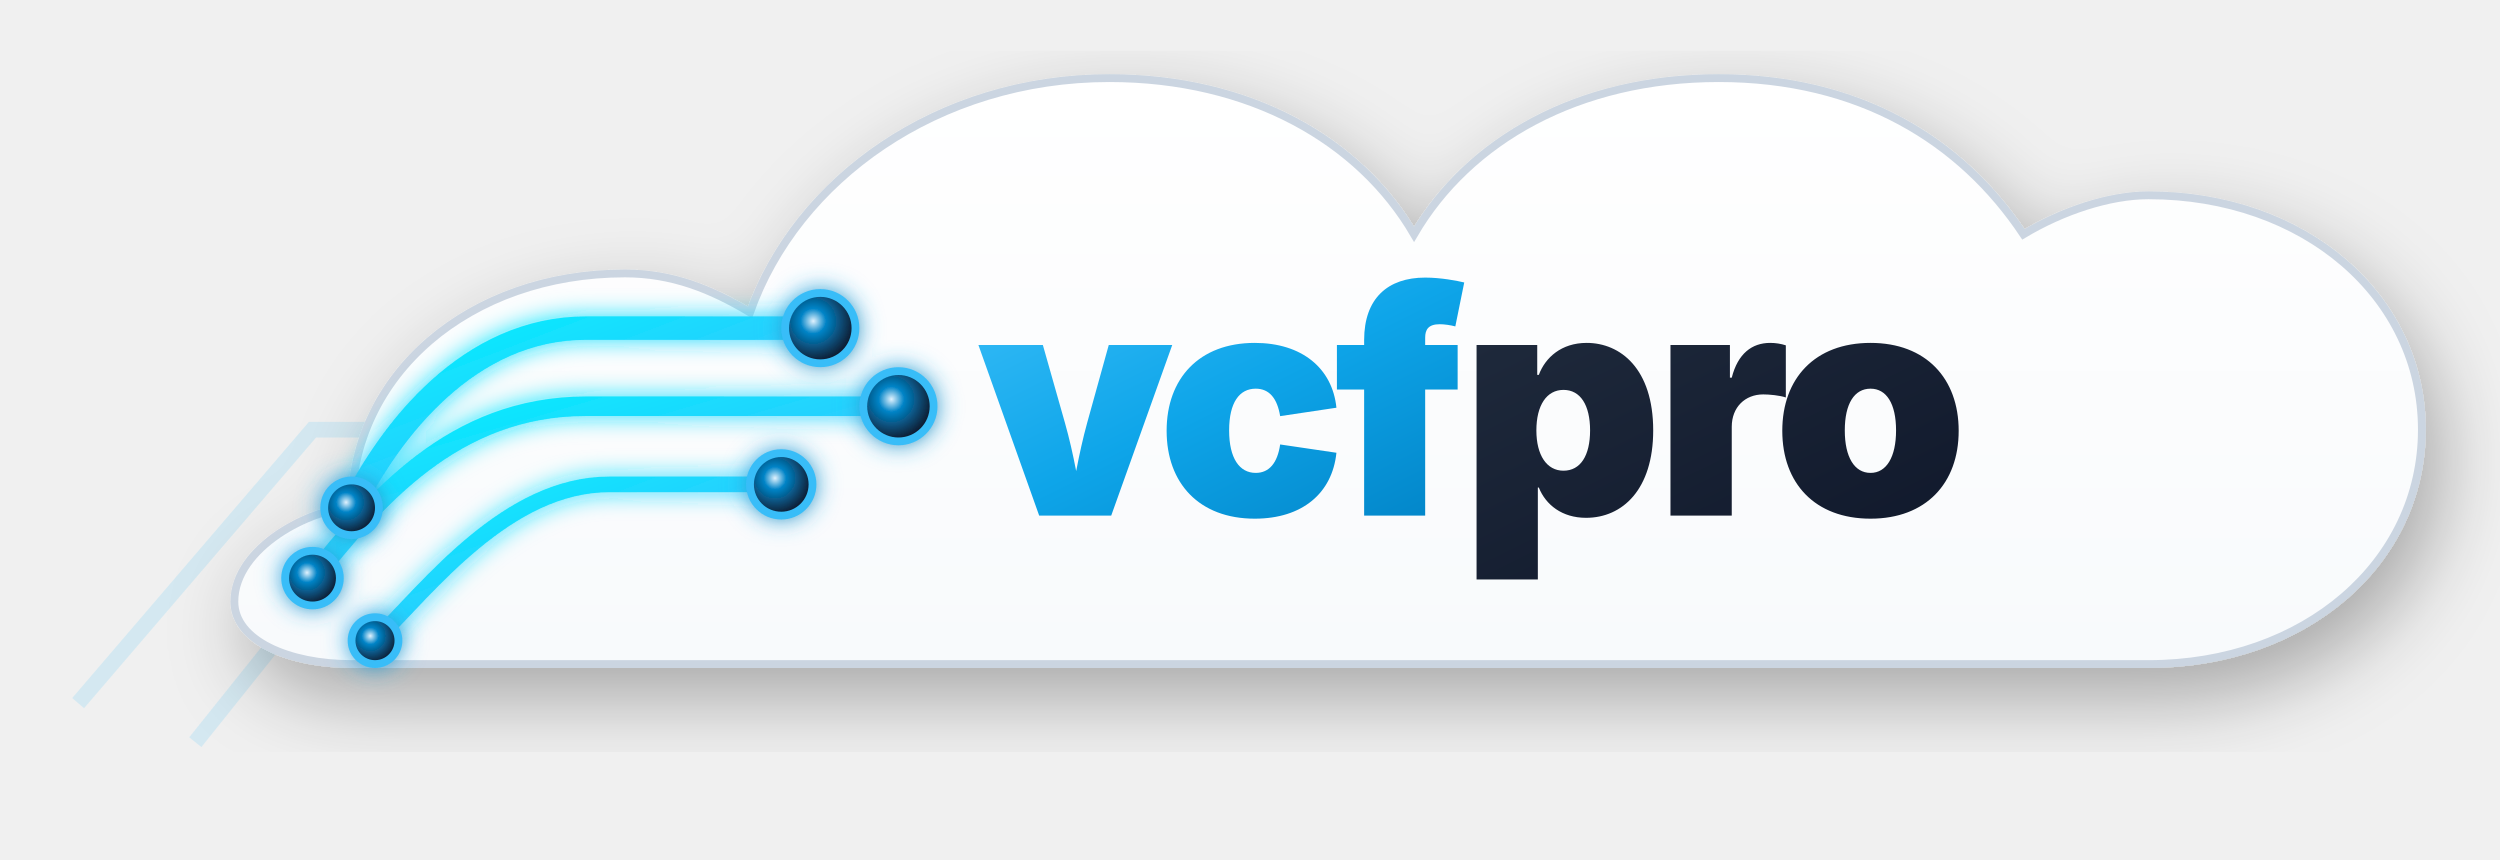
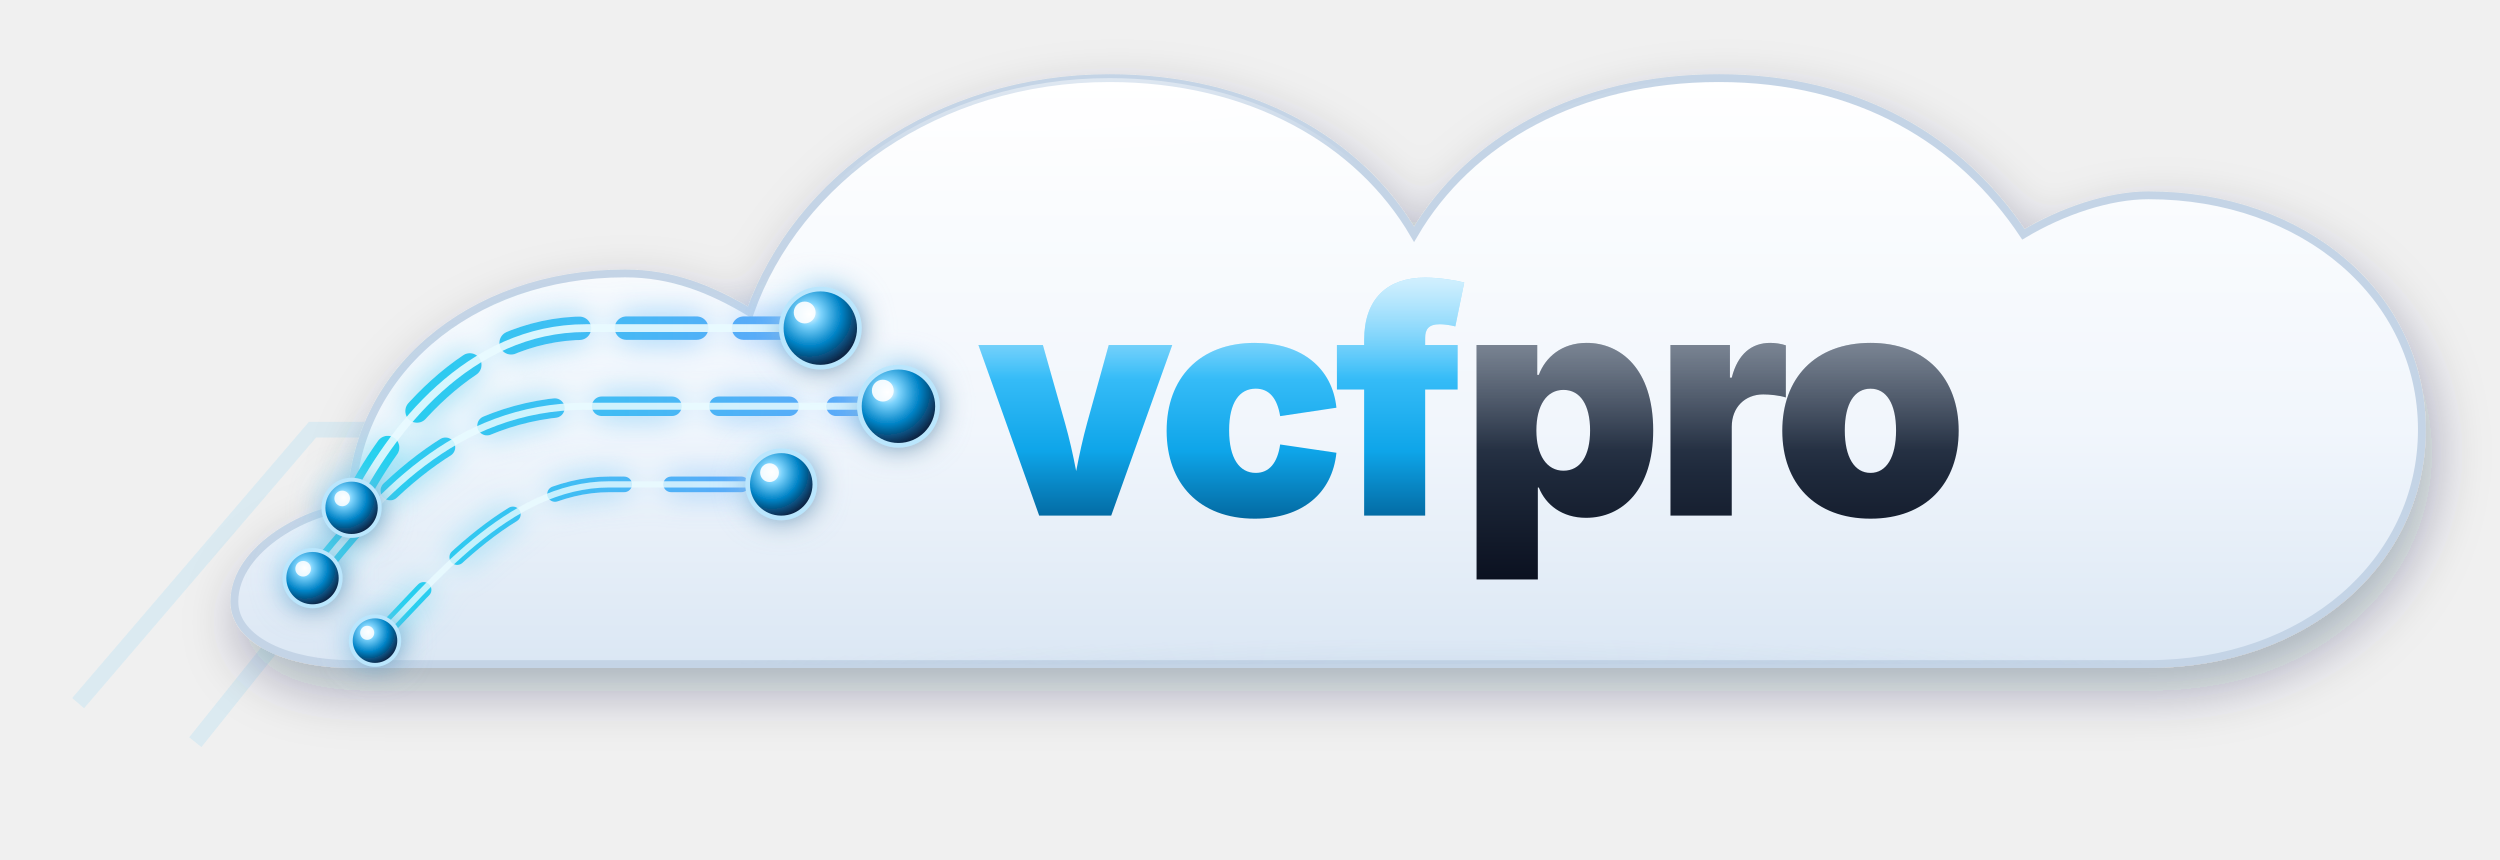
<svg xmlns="http://www.w3.org/2000/svg" viewBox="0 0 320 110" width="100%" height="100%">
  <defs>
-     <linearGradient id="vcfGrad" x1="0%" y1="0%" x2="100%" y2="100%">
-       <stop offset="0%" stop-color="#38bdf8" />
-       <stop offset="50%" stop-color="#0ea5e9" />
-       <stop offset="100%" stop-color="#0284c7" />
+     <linearGradient id="vcfGrad" x1="0%" y1="0%" x2="0%" y2="100%">
+       <stop offset="0%" stop-color="#7dd3fc" />
+       <stop offset="40%" stop-color="#38bdf8" />
+       <stop offset="72%" stop-color="#0ea5e9" />
+       <stop offset="100%" stop-color="#0369a1" />
    </linearGradient>
-     <linearGradient id="proGrad" x1="0%" y1="0%" x2="100%" y2="100%">
-       <stop offset="0%" stop-color="#1e293b" />
-       <stop offset="100%" stop-color="#0f172a" />
+     <linearGradient id="vcfGloss" x1="0%" y1="0%" x2="0%" y2="100%">
+       <stop offset="0%" stop-color="#ffffff" stop-opacity="0.65" />
+       <stop offset="42%" stop-color="#ffffff" stop-opacity="0" />
+     </linearGradient>
+     <linearGradient id="proGrad" x1="0%" y1="0%" x2="0%" y2="100%">
+       <stop offset="0%" stop-color="#475569" />
+       <stop offset="55%" stop-color="#1e293b" />
+       <stop offset="100%" stop-color="#0b1120" />
+     </linearGradient>
+     <linearGradient id="proGloss" x1="0%" y1="0%" x2="0%" y2="100%">
+       <stop offset="0%" stop-color="#ffffff" stop-opacity="0.28" />
+       <stop offset="45%" stop-color="#ffffff" stop-opacity="0" />
    </linearGradient>
    <linearGradient id="cloudGrad" x1="0%" y1="0%" x2="0%" y2="100%">
      <stop offset="0%" stop-color="#ffffff" />
-       <stop offset="100%" stop-color="#f8fafc" />
+       <stop offset="60%" stop-color="#f1f6fc" />
+       <stop offset="100%" stop-color="#dbe7f4" />
    </linearGradient>
-     <linearGradient id="circuitGrad" x1="0%" y1="0%" x2="100%" y2="100%">
-       <stop offset="0%" stop-color="#00f2fe" />
-       <stop offset="100%" stop-color="#4facfe" />
+     <radialGradient id="cloudGloss" cx="42%" cy="22%" r="60%">
+       <stop offset="0%" stop-color="#ffffff" stop-opacity="0.95" />
+       <stop offset="60%" stop-color="#ffffff" stop-opacity="0" />
+     </radialGradient>
+     <radialGradient id="cloudShade" cx="55%" cy="100%" r="70%">
+       <stop offset="0%" stop-color="#a9c0da" stop-opacity="0.55" />
+       <stop offset="70%" stop-color="#a9c0da" stop-opacity="0" />
+     </radialGradient>
+     <linearGradient id="circuitGrad" x1="0%" y1="0%" x2="100%" y2="0%">
+       <stop offset="0%" stop-color="#22d3ee" />
+       <stop offset="100%" stop-color="#60a5fa" />
    </linearGradient>
-     <radialGradient id="gemGrad" cx="40%" cy="40%" r="60%">
-       <stop offset="0%" stop-color="#e0f2fe" />
-       <stop offset="30%" stop-color="#0284c7" />
-       <stop offset="100%" stop-color="#0f172a" />
+     <radialGradient id="gemGrad" cx="36%" cy="32%" r="68%">
+       <stop offset="0%" stop-color="#ffffff" />
+       <stop offset="22%" stop-color="#7dd3fc" />
+       <stop offset="60%" stop-color="#0284c7" />
+       <stop offset="100%" stop-color="#0b2545" />
    </radialGradient>
-     <filter id="dropShadow" x="-10%" y="-10%" width="120%" height="125%">
-       <feDropShadow dx="2" dy="4" stdDeviation="5" flood-color="#000" flood-opacity="0.3" />
+     <filter id="dropShadow" x="-20%" y="-20%" width="140%" height="150%">
+       <feDropShadow dx="1" dy="3" stdDeviation="3.5" flood-color="#0b2545" flood-opacity="0.30" />
    </filter>
-     <filter id="glow" x="-20%" y="-20%" width="140%" height="140%">
-       <feGaussianBlur stdDeviation="1.5" result="blur" />
-       <feComposite in="SourceGraphic" in2="blur" operator="over" />
+     <filter id="glow" x="-60%" y="-60%" width="220%" height="220%">
+       <feGaussianBlur stdDeviation="2" result="b" />
+       <feMerge>
+         <feMergeNode in="b" />
+         <feMergeNode in="SourceGraphic" />
+       </feMerge>
    </filter>
+     <clipPath id="cloudClip">
+       <path d="M 45,85 L 275,85 C 295,85 310,72 310,55 C 310,38 295,25 275,25 C 270,25 264,27 259,30 C 251,18 238,10 220,10 C 202,10 188,18 181,30 C 174,18 160,10 142,10 C 120,10 102,23 96,40 C 91,37 86,35 80,35 C 60,35 45,48 45,65 C 40,65 30,70 30,77 C 30,82 37,85 45,85 Z" />
+     </clipPath>
    <style>
-       @keyframes pulse {
-         0%, 100% { opacity: 0.55; filter: drop-shadow(0 0 1px #38bdf8); }
-         50% { opacity: 1; filter: drop-shadow(0 0 8px #38bdf8); }
+       @keyframes pulse { 0%, 100% { opacity: 0.7; } 50% { opacity: 1; } }
+       @keyframes flow { to { stroke-dashoffset: -30; } }
+       .gem-node { animation: pulse 2.8s infinite ease-in-out; }
+       .circuit-track { stroke-dasharray: 9 6; animation: flow 3.6s infinite linear; }
+       .gem-1 { animation-delay: 0s; }
+       .gem-2 { animation-delay: 0.9s; }
+       .gem-3 { animation-delay: 1.8s; }
+       @media (prefers-reduced-motion: reduce) {
+         .gem-node, .circuit-track { animation: none; }
      }
-       @keyframes flowCircuit {
-         to { stroke-dashoffset: -40; }
-       }
-       .gem-node {
-         animation: pulse 2.5s infinite ease-in-out;
-       }
-       .circuit-track {
-         stroke-dasharray: 10, 5;
-         animation: flowCircuit 3s infinite linear;
-       }
-       .gem-1 { animation-delay: 0s; }
-       .gem-2 { animation-delay: 0.8s; }
-       .gem-3 { animation-delay: 1.6s; }
    </style>
  </defs>
-   <g opacity="0.15">
-     <path d="M 10 90 L 40 55 L 75 55" fill="none" stroke="#38bdf8" stroke-width="2" />
-     <path d="M 25 95 L 45 70 L 80 70" fill="none" stroke="#38bdf8" stroke-width="2" />
+   <g opacity="0.12" stroke="#38bdf8" stroke-width="2" fill="none">
+     <path d="M 10 90 L 40 55 L 75 55" />
+     <path d="M 25 95 L 45 70 L 80 70" />
  </g>
-   <path d="M 45,85             L 275,85             C 295,85 310,72 310,55             C 310,38 295,25 275,25             C 270,25 264,27 259,30             C 251,18 238,10 220,10             C 202,10 188,18 181,30             C 174,18 160,10 142,10             C 120,10 102,23 96,40             C 91,37 86,35 80,35             C 60,35 45,48 45,65            C 40,65 30,70 30,77            C 30,82 37,85 45,85 Z" fill="url(#cloudGrad)" stroke="#cbd5e1" stroke-width="1" filter="url(#dropShadow)" />
-   <g fill="none" stroke="url(#circuitGrad)" stroke-linecap="round" filter="url(#glow)">
-     <path className="circuit-track" d="M 45,65 C 50,55 60,42 75,42 M 75,42 L 105,42" stroke-width="3" />
-     <path className="circuit-track" d="M 40,74 C 48,64 58,52 75,52 M 75,52 L 115,52" stroke-width="2.5" />
-     <path className="circuit-track" d="M 48,82 C 55,75 65,62 78,62 M 78,62 L 100,62" stroke-width="2" />
+   <path d="M 45,85 L 275,85 C 295,85 310,72 310,55 C 310,38 295,25 275,25 C 270,25 264,27 259,30 C 251,18 238,10 220,10 C 202,10 188,18 181,30 C 174,18 160,10 142,10 C 120,10 102,23 96,40 C 91,37 86,35 80,35 C 60,35 45,48 45,65 C 40,65 30,70 30,77 C 30,82 37,85 45,85 Z" fill="url(#cloudGrad)" stroke="#c4d4e6" stroke-width="1" filter="url(#dropShadow)" />
+   <g clip-path="url(#cloudClip)">
+     <rect x="25" y="68" width="290" height="27" fill="url(#cloudShade)" />
+     <ellipse cx="150" cy="18" rx="150" ry="42" fill="url(#cloudGloss)" />
+   </g>
+   <g fill="none" stroke-linecap="round" filter="url(#glow)">
+     <path class="circuit-track" d="M 45,65 C 50,55 60,42 75,42 L 105,42" stroke="url(#circuitGrad)" stroke-width="3" />
+     <path class="circuit-track" d="M 40,74 C 48,64 58,52 75,52 L 115,52" stroke="url(#circuitGrad)" stroke-width="2.5" />
+     <path class="circuit-track" d="M 48,82 C 55,75 65,62 78,62 L 100,62" stroke="url(#circuitGrad)" stroke-width="2" />
+     <path d="M 45,65 C 50,55 60,42 75,42 L 105,42" stroke="#e8fbff" stroke-width="1" opacity="0.9" />
+     <path d="M 40,74 C 48,64 58,52 75,52 L 115,52" stroke="#e8fbff" stroke-width="0.9" opacity="0.85" />
+     <path d="M 48,82 C 55,75 65,62 78,62 L 100,62" stroke="#e8fbff" stroke-width="0.8" opacity="0.8" />
  </g>
  <g filter="url(#glow)">
-     <circle className="gem-node gem-1" cx="105" cy="42" r="4.5" fill="url(#gemGrad)" stroke="#38bdf8" stroke-width="1" />
-     <circle className="gem-node gem-2" cx="115" cy="52" r="4.5" fill="url(#gemGrad)" stroke="#38bdf8" stroke-width="1" />
-     <circle className="gem-node gem-3" cx="100" cy="62" r="4.0" fill="url(#gemGrad)" stroke="#38bdf8" stroke-width="1" />
-     <circle className="gem-node gem-3" cx="45" cy="65" r="3.5" fill="url(#gemGrad)" stroke="#38bdf8" stroke-width="1" />
-     <circle className="gem-node gem-1" cx="40" cy="74" r="3.5" fill="url(#gemGrad)" stroke="#38bdf8" stroke-width="1" />
-     <circle className="gem-node gem-2" cx="48" cy="82" r="3.0" fill="url(#gemGrad)" stroke="#38bdf8" stroke-width="1" />
+     <g class="gem-node gem-1">
+       <circle cx="105" cy="42" r="5" fill="url(#gemGrad)" stroke="#bae6fd" stroke-width="0.6" />
+       <circle cx="103" cy="40" r="1.4" fill="#ffffff" opacity="0.9" />
+     </g>
+     <g class="gem-node gem-2">
+       <circle cx="115" cy="52" r="5" fill="url(#gemGrad)" stroke="#bae6fd" stroke-width="0.6" />
+       <circle cx="113" cy="50" r="1.4" fill="#ffffff" opacity="0.9" />
+     </g>
+     <g class="gem-node gem-3">
+       <circle cx="100" cy="62" r="4.3" fill="url(#gemGrad)" stroke="#bae6fd" stroke-width="0.6" />
+       <circle cx="98.5" cy="60.5" r="1.2" fill="#ffffff" opacity="0.9" />
+     </g>
+     <g class="gem-node gem-3">
+       <circle cx="45" cy="65" r="3.6" fill="url(#gemGrad)" stroke="#bae6fd" stroke-width="0.5" />
+       <circle cx="43.8" cy="63.8" r="1" fill="#ffffff" opacity="0.85" />
+     </g>
+     <g class="gem-node gem-1">
+       <circle cx="40" cy="74" r="3.6" fill="url(#gemGrad)" stroke="#bae6fd" stroke-width="0.5" />
+       <circle cx="38.8" cy="72.8" r="1" fill="#ffffff" opacity="0.85" />
+     </g>
+     <g class="gem-node gem-2">
+       <circle cx="48" cy="82" r="3.1" fill="url(#gemGrad)" stroke="#bae6fd" stroke-width="0.5" />
+       <circle cx="47" cy="81" r="0.9" fill="#ffffff" opacity="0.85" />
+     </g>
  </g>
-   <g transform="translate(15, 0)">
-     <text x="110" y="66" font-family="system-ui, -apple-system, sans-serif" font-weight="900" font-size="40" letter-spacing="-1.5" fill="url(#vcfGrad)">vcf</text>
-     <text x="172" y="66" font-family="system-ui, -apple-system, sans-serif" font-weight="900" font-size="40" letter-spacing="-1" fill="url(#proGrad)">pro</text>
+   <g transform="translate(15, 0)" font-family="system-ui, -apple-system, 'Segoe UI', sans-serif" font-weight="900" font-size="40">
+     <text x="110" y="66" letter-spacing="-1.5" fill="url(#vcfGrad)">vcf</text>
+     <text x="110" y="66" letter-spacing="-1.5" fill="url(#vcfGloss)">vcf</text>
+     <text x="172" y="66" letter-spacing="-1" fill="url(#proGrad)">pro</text>
+     <text x="172" y="66" letter-spacing="-1" fill="url(#proGloss)">pro</text>
  </g>
</svg>
